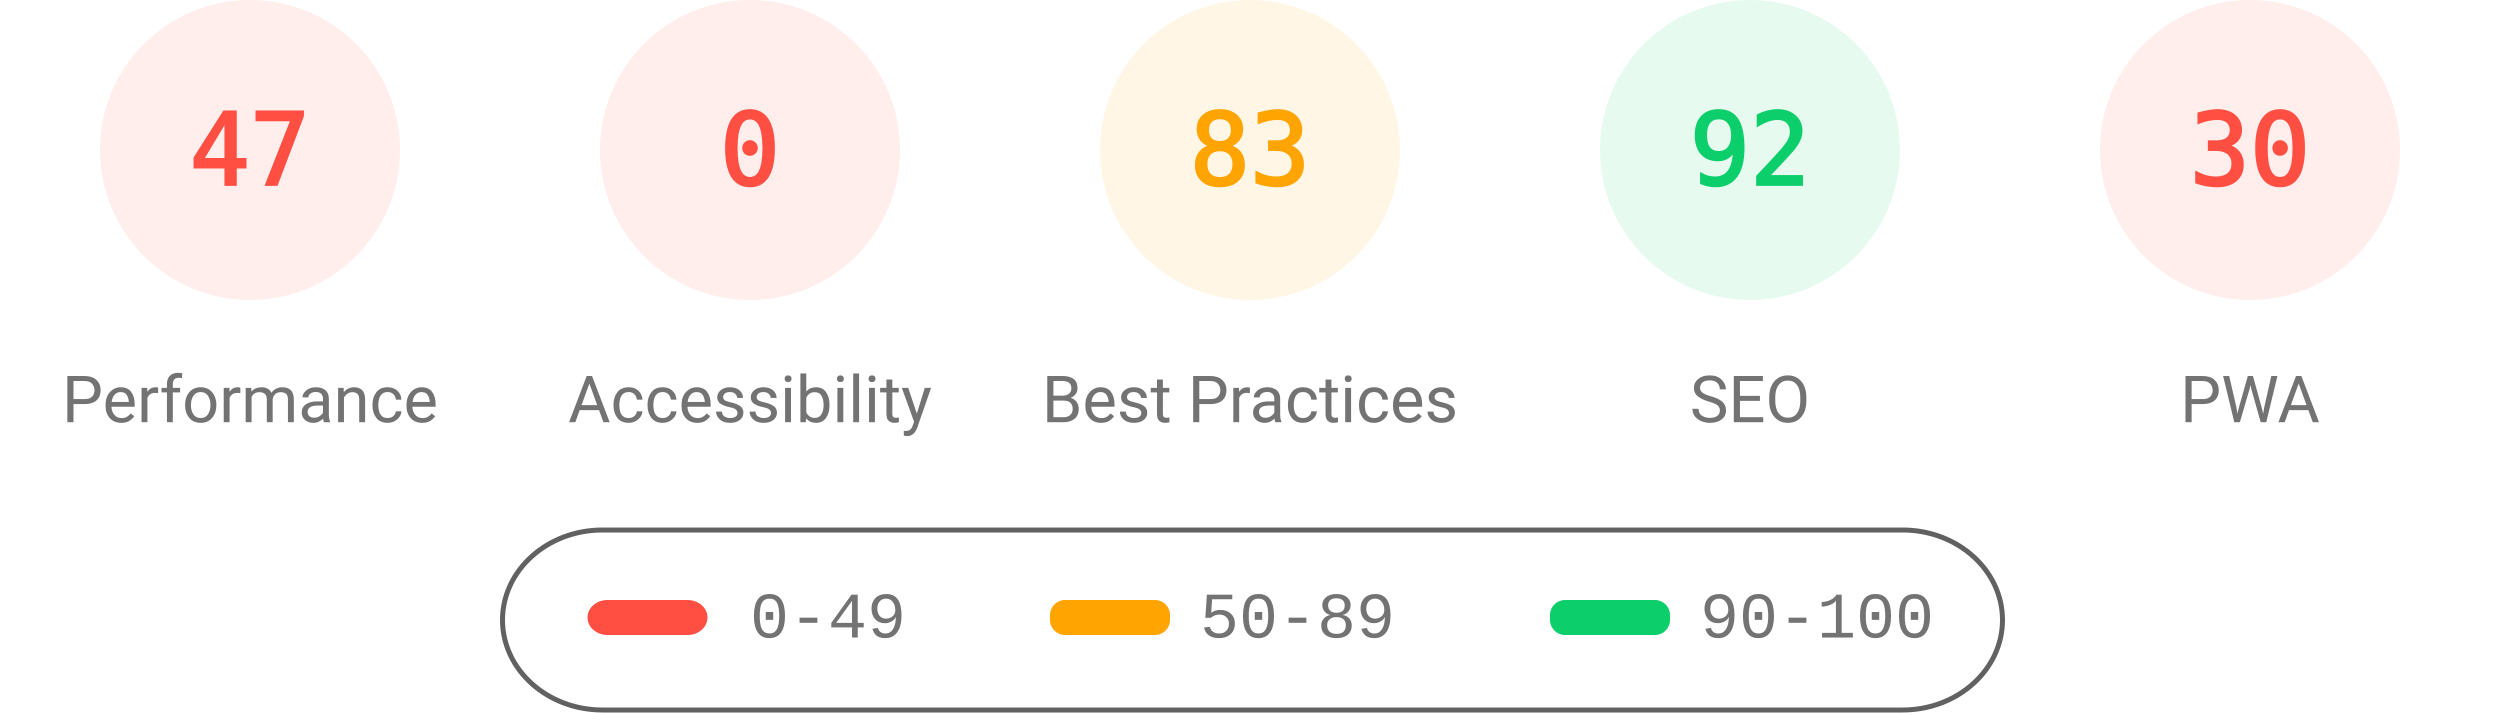
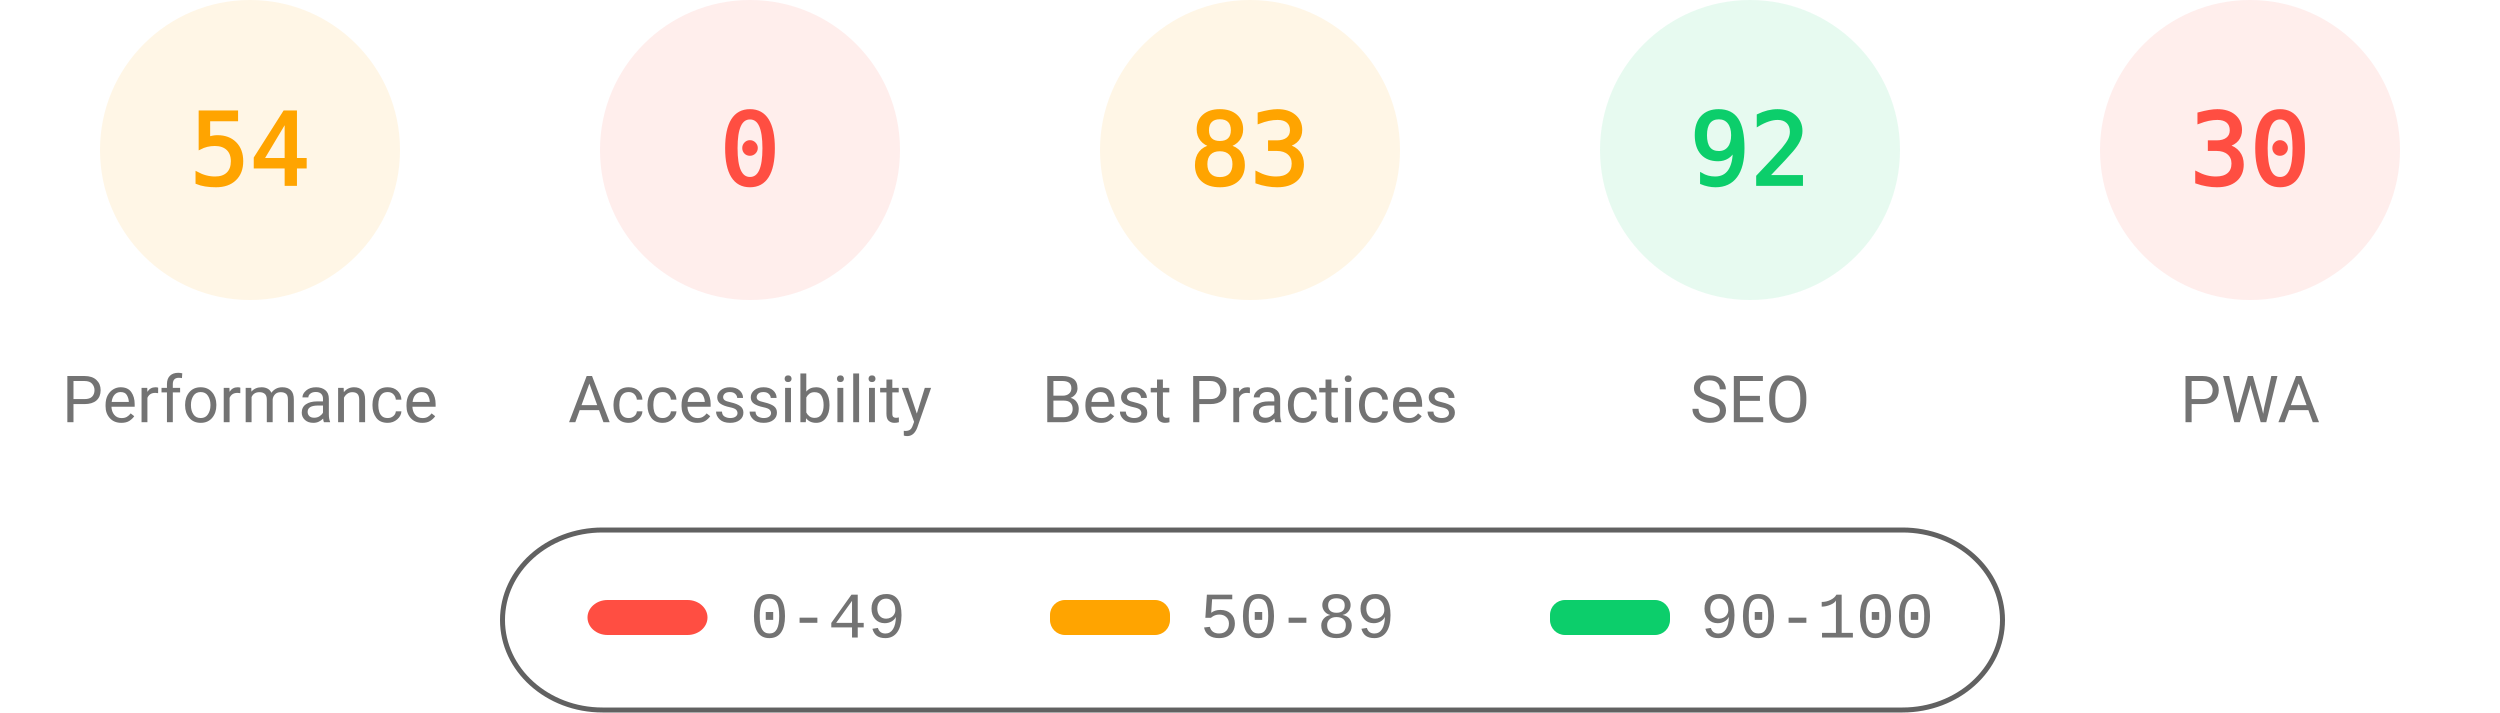
<svg xmlns="http://www.w3.org/2000/svg" fill="none" width="1000" height="285">
  <style>.gauge-base{opacity:.1}.gauge-arc{fill:none;animation-delay:250ms;stroke-linecap:round;transform:rotate(-90deg);transform-origin:100px 60px;animation:load-gauge 1s ease forwards}.guage-text{font-size:40px;font-family:monospace;text-align:center}.guage-red{color:#ff4e42;fill:#ff4e42;stroke:#ff4e42}.guage-orange{color:#ffa400;fill:#ffa400;stroke:#ffa400}.guage-green{color:#0cce6b;fill:#0cce6b;stroke:#0cce6b}.guage-undefined{color:#5c5c5c;fill:#5c5c5c;stroke:#5c5c5c}.guage-title{color:#737373;fill:#737373;stroke:none;font-size:26px;line-height:26px;font-family:Roboto,Halvetica,Arial,sans-serif}@keyframes load-gauge{from{stroke-dasharray:0 352.858}}</style>
-   <svg class="guage-div guage-perf guage-red" viewBox="0 0 200 200" width="200" height="200">
+   <svg class="guage-div guage-perf guage-orange" viewBox="0 0 200 200" width="200" height="200">
    <circle class="gauge-base" r="56" cx="100" cy="60" stroke-width="8" />
-     <circle class="gauge-arc guage-arc-1" r="56" cx="100" cy="60" stroke-width="8" style="stroke-dasharray:165.373,351.858" />
-     <text class="guage-text" x="100" y="60" alignment-baseline="central" dominant-baseline="central" text-anchor="middle">47</text>
+     <circle class="gauge-arc guage-arc-1" r="56" cx="100" cy="60" stroke-width="8" style="stroke-dasharray:190.003,351.858" />
+     <text class="guage-text" x="100" y="60" alignment-baseline="central" dominant-baseline="central" text-anchor="middle">54</text>
    <text class="guage-title" x="100" y="160" alignment-baseline="central" dominant-baseline="central" text-anchor="middle">Performance</text>
  </svg>
  <svg class="guage-div guage-acc guage-red" viewBox="0 0 200 200" width="200" height="200" x="200">
    <circle class="gauge-base" r="56" cx="100" cy="60" stroke-width="8" />
    <circle class="gauge-arc guage-arc-2" r="56" cx="100" cy="60" stroke-width="8" style="stroke-dasharray:0,351.858" />
    <text class="guage-text" x="100" y="60" alignment-baseline="central" dominant-baseline="central" text-anchor="middle">0</text>
    <text class="guage-title" x="100" y="160" alignment-baseline="central" dominant-baseline="central" text-anchor="middle">Accessibility</text>
  </svg>
  <svg class="guage-div guage-best guage-orange" viewBox="0 0 200 200" width="200" height="200" x="400">
    <circle class="gauge-base" r="56" cx="100" cy="60" stroke-width="8" />
    <circle class="gauge-arc guage-arc-3" r="56" cx="100" cy="60" stroke-width="8" style="stroke-dasharray:292.042,351.858" />
    <text class="guage-text" x="100" y="60" alignment-baseline="central" dominant-baseline="central" text-anchor="middle">83</text>
    <text class="guage-title" x="100" y="160" alignment-baseline="central" dominant-baseline="central" text-anchor="middle">Best Practices</text>
  </svg>
  <svg class="guage-div guage-seo guage-green" viewBox="0 0 200 200" width="200" height="200" x="600">
    <circle class="gauge-base" r="56" cx="100" cy="60" stroke-width="8" />
    <circle class="gauge-arc guage-arc-4" r="56" cx="100" cy="60" stroke-width="8" style="stroke-dasharray:323.709,351.858" />
    <text class="guage-text" x="100" y="60" alignment-baseline="central" dominant-baseline="central" text-anchor="middle">92</text>
    <text class="guage-title" x="100" y="160" alignment-baseline="central" dominant-baseline="central" text-anchor="middle">SEO</text>
  </svg>
  <svg class="guage-div guage-pwa guage-red" viewBox="0 0 200 200" width="200" height="200" x="800">
    <circle class="gauge-base" r="56" cx="100" cy="60" stroke-width="8" />
    <circle class="gauge-arc guage-arc-4" r="56" cx="100" cy="60" stroke-width="8" style="stroke-dasharray:105.557,351.858" />
    <text class="guage-text" x="100" y="60" alignment-baseline="central" dominant-baseline="central" text-anchor="middle">30</text>
    <text class="guage-title" x="100" y="160" alignment-baseline="central" dominant-baseline="central" text-anchor="middle">PWA</text>
  </svg>
  <svg width="604" height="76" x="200" y="210">
    <path fill="none" id="canvas_background" d="M-1-1h604v80H-1z" />
    <rect fill-opacity="0" stroke="#616161" stroke-width="2" rx="40" id="svg_2" height="72" width="600" y="2" x="1" fill="#000" />
    <rect stroke="#000" rx="8" id="svg_3" height="14" width="48" y="30" x="35" stroke-opacity="null" stroke-width="0" fill="#ff4e42" />
    <rect stroke="#000" rx="6" id="svg_4" height="14" width="48" y="30" x="220" stroke-opacity="null" stroke-width="0" fill="#ffa400" />
    <rect stroke="#000" rx="6" id="svg_5" height="14" width="48" y="30" x="420" stroke-opacity="null" stroke-width="0" fill="#0cce6b" />
    <text xml:space="preserve" text-anchor="start" font-family="'Courier New', Courier, monospace" font-size="26" id="svg_6" y="45" x="100" stroke-opacity="null" stroke-width="0" stroke="#000" fill="#737373">0-49</text>
    <text xml:space="preserve" text-anchor="start" font-family="'Courier New', Courier, monospace" font-size="26" id="svg_7" y="45" x="280" stroke-opacity="null" stroke-width="0" stroke="#000" fill="#737373">50-89</text>
    <text xml:space="preserve" text-anchor="start" font-family="'Courier New', Courier, monospace" font-size="26" id="svg_8" y="45" x="480" stroke-opacity="null" stroke-width="0" stroke="#000" fill="#737373">90-100</text>
  </svg>
</svg>
